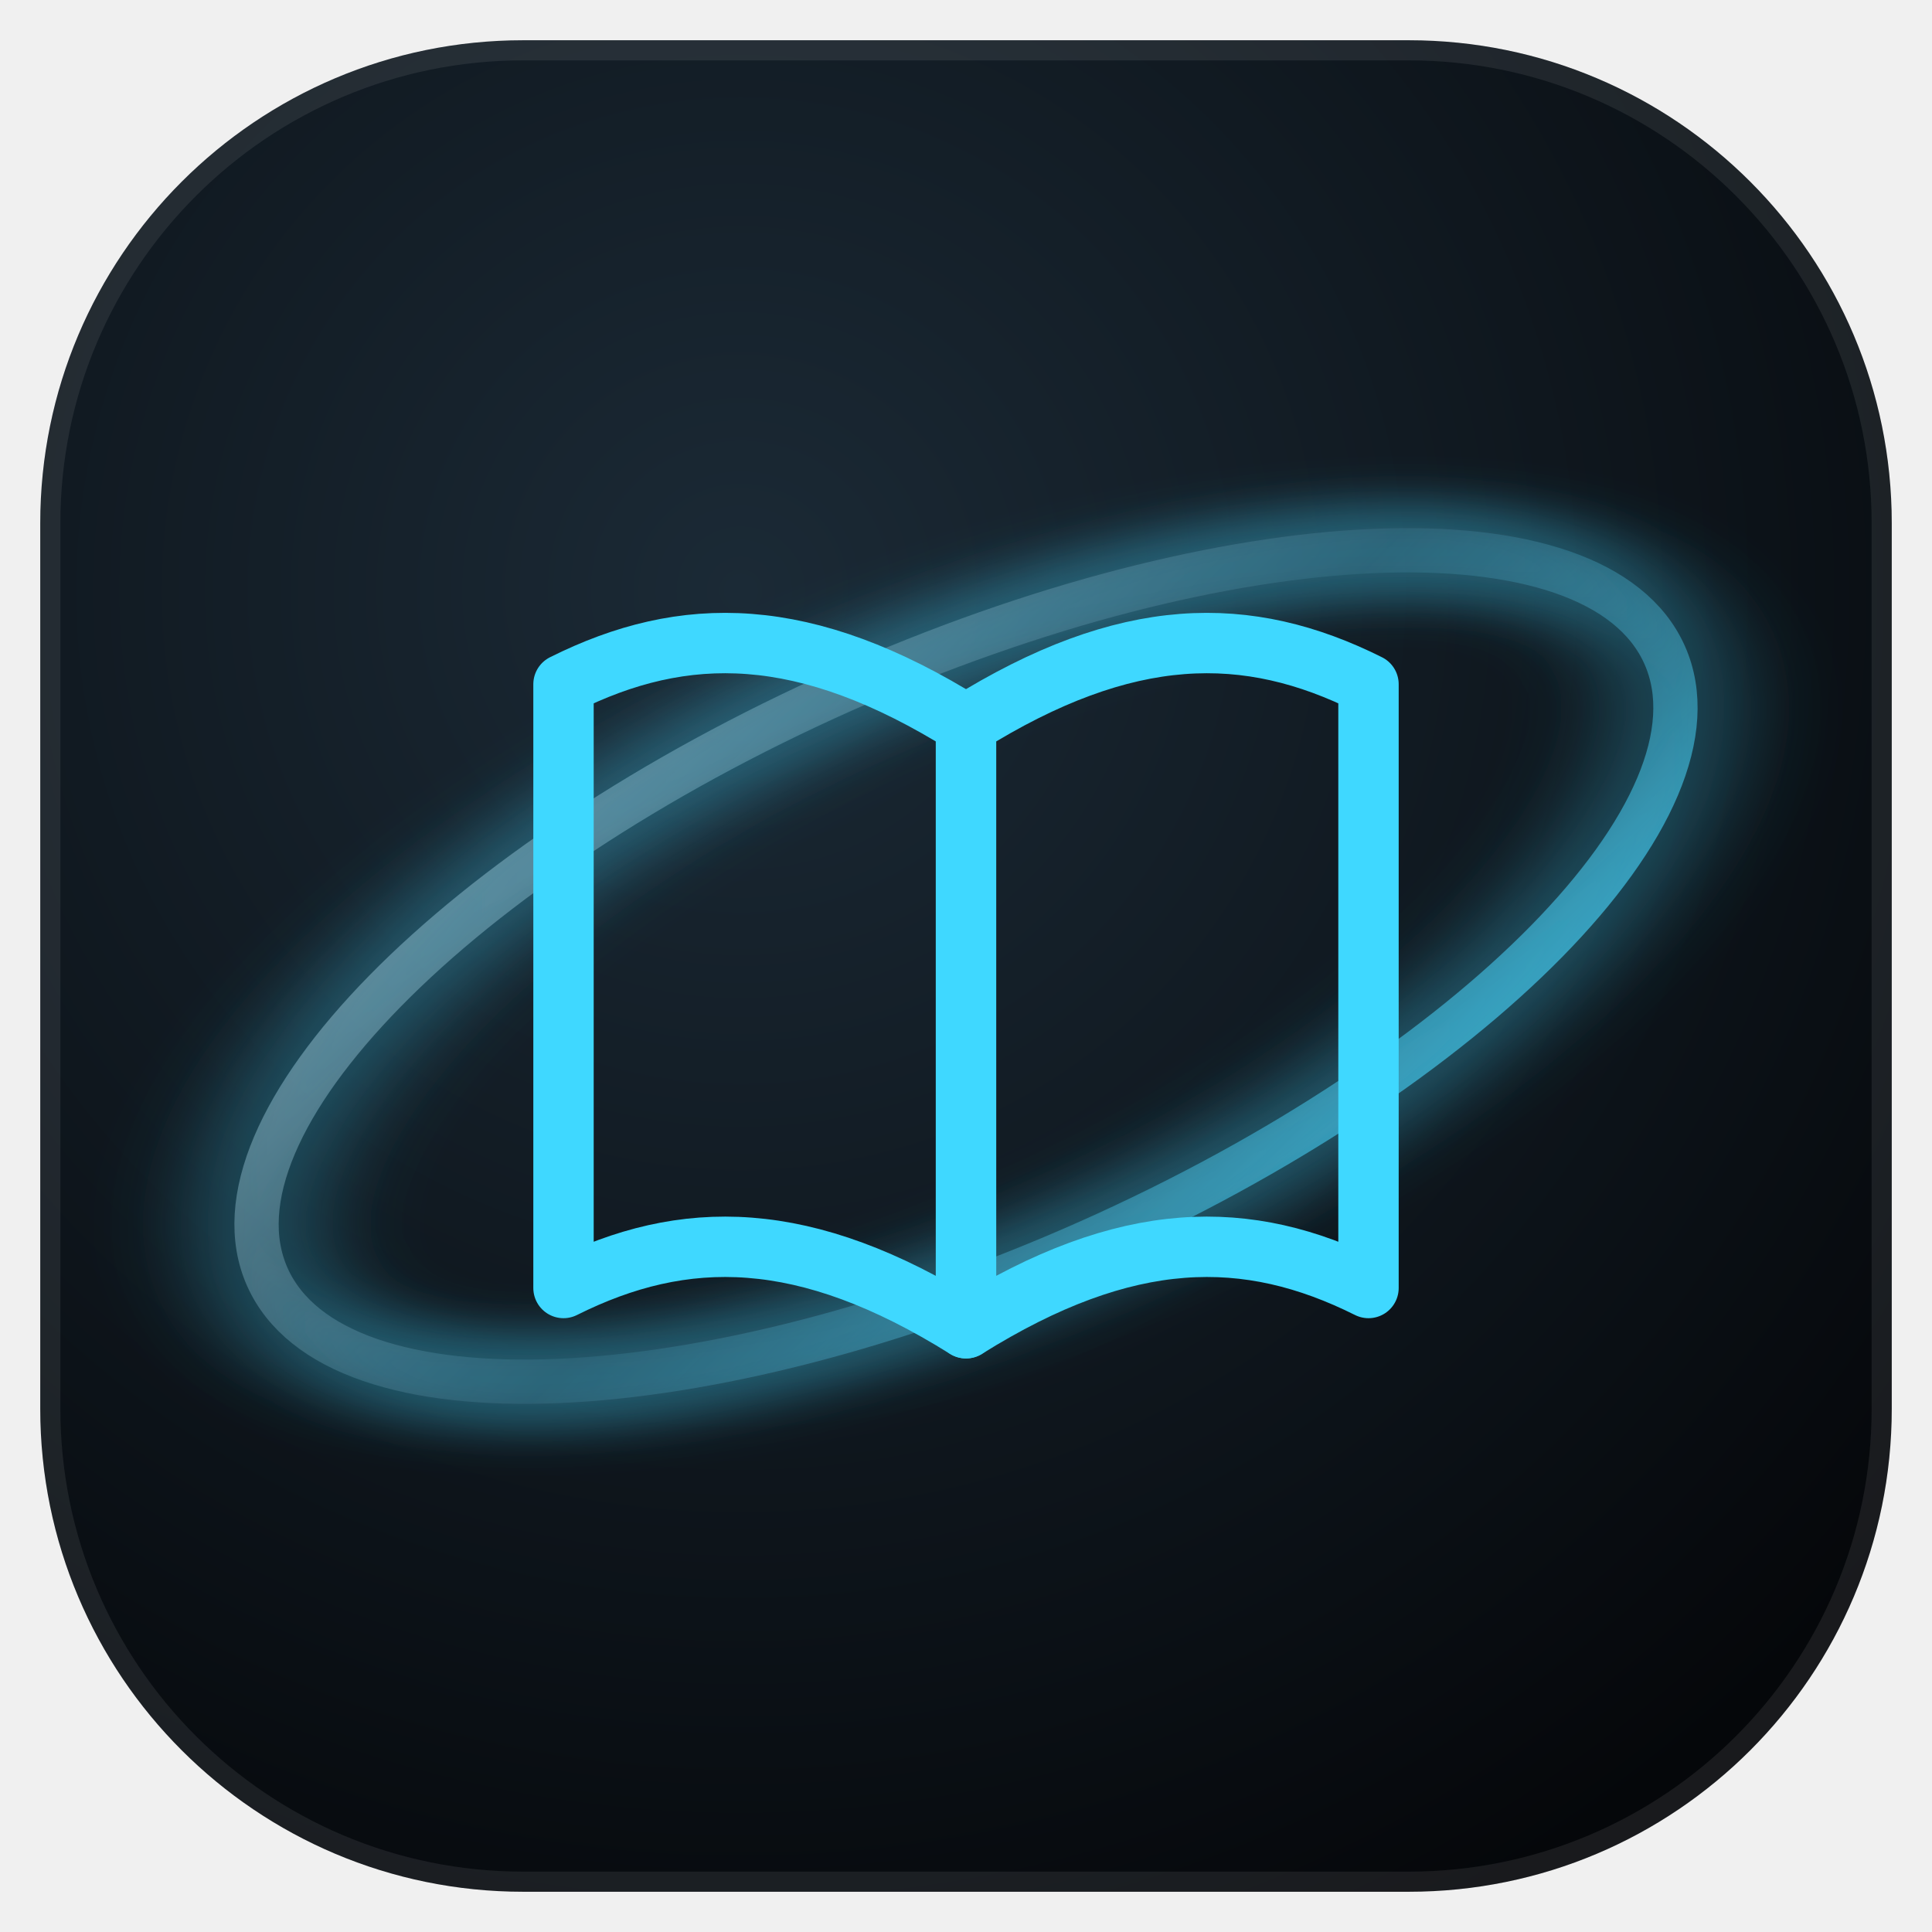
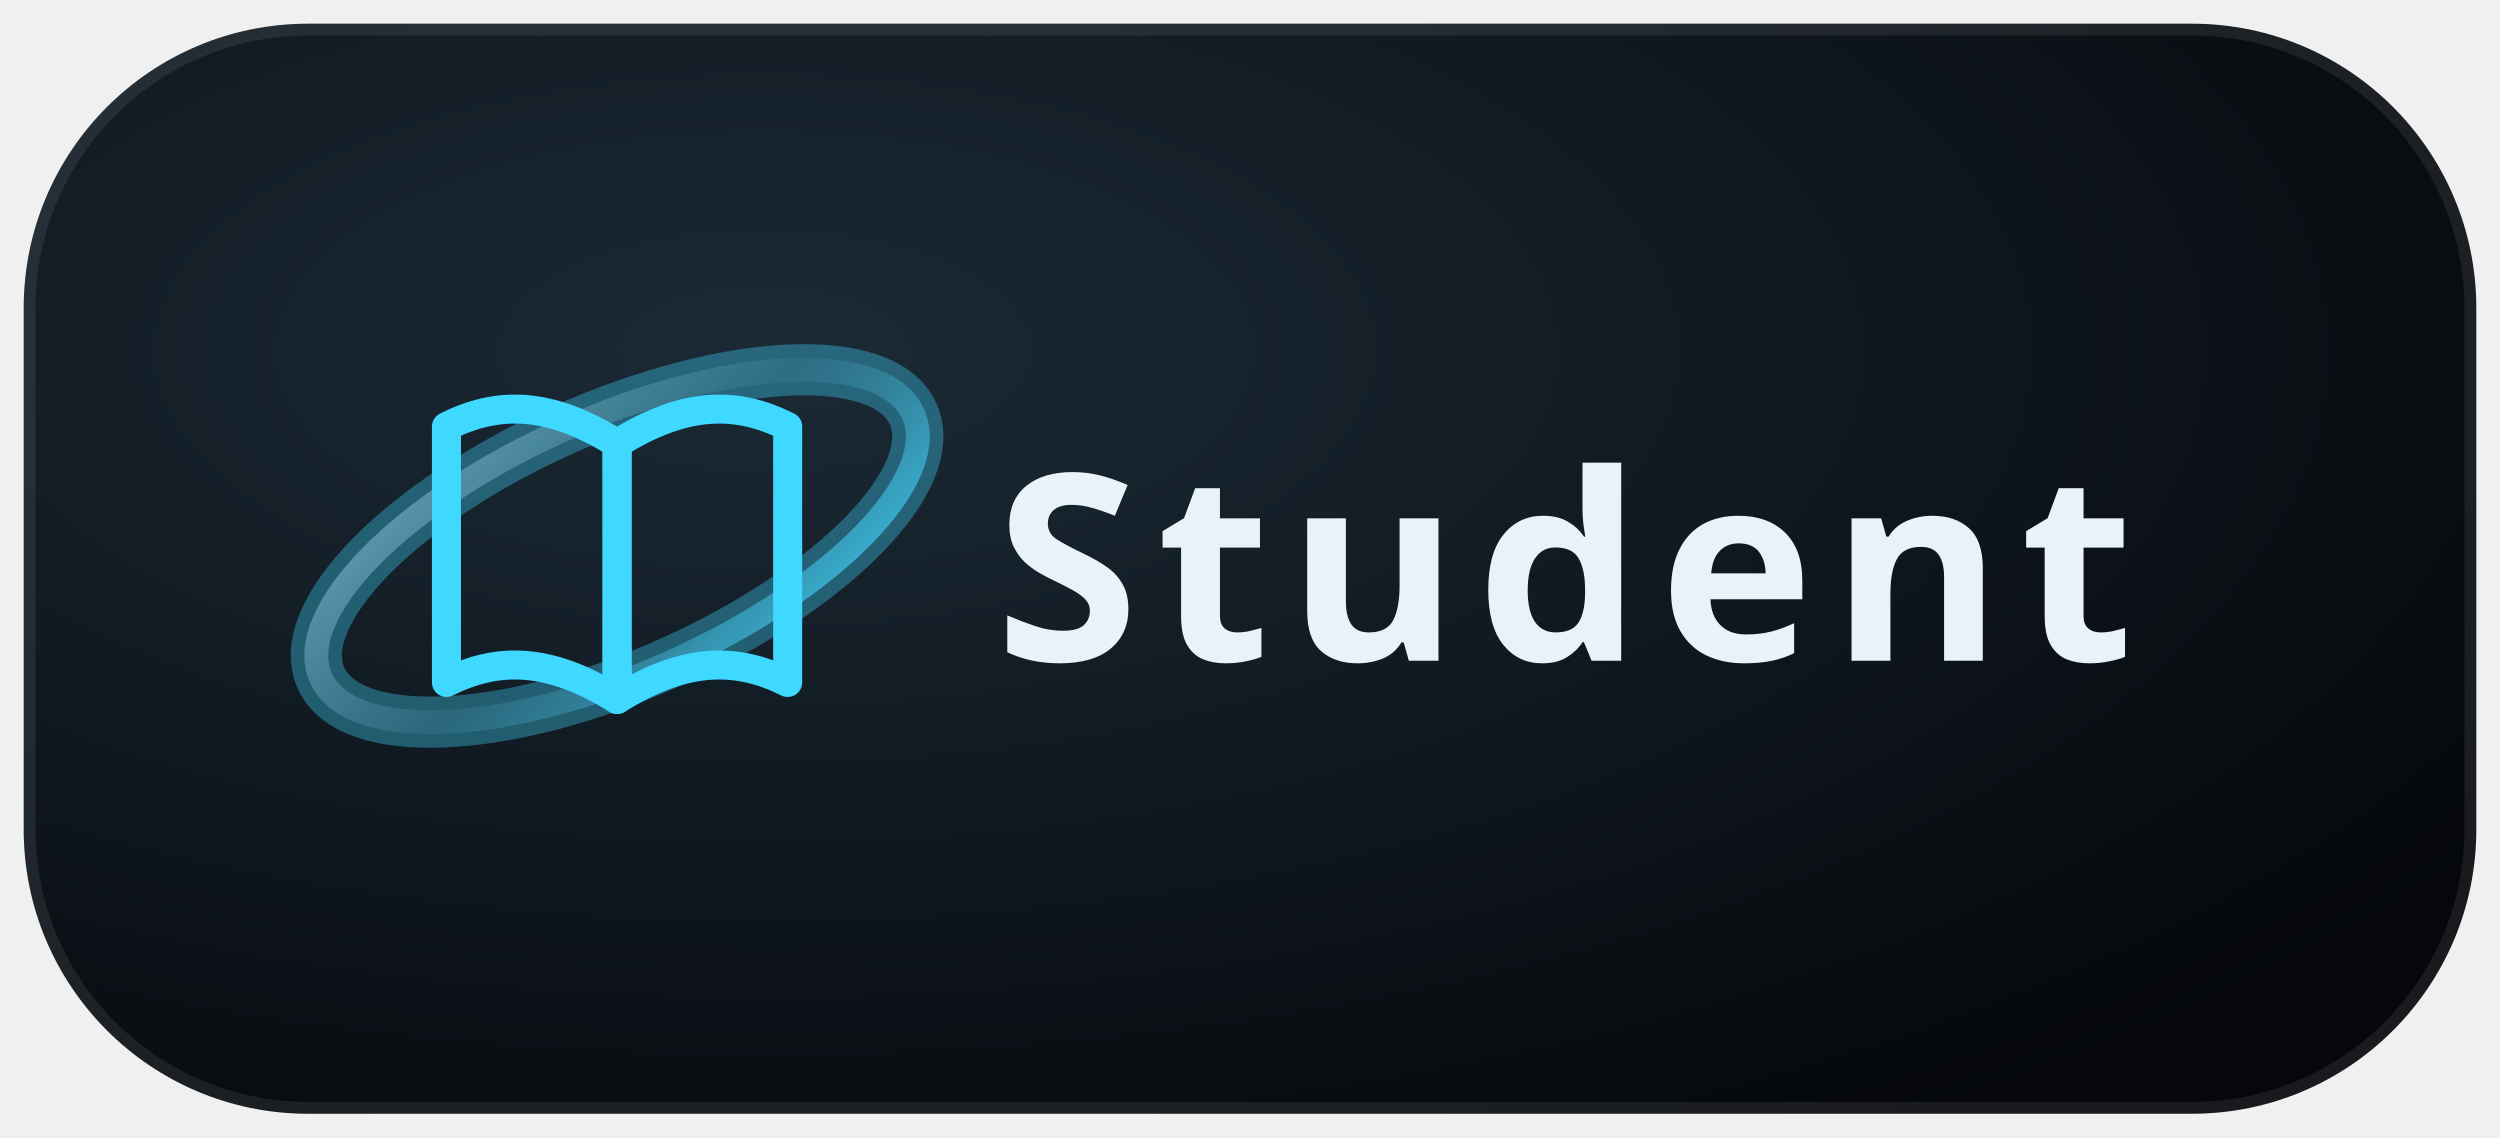
- <svg xmlns="http://www.w3.org/2000/svg" viewBox="0 0 96 96" role="img" aria-label="Student">
+ <svg xmlns="http://www.w3.org/2000/svg" viewBox="0 0 211 96" role="img" aria-label="Student">
  <defs>
-     <radialGradient id="glass" cx="38%" cy="30%" r="80%">
+     <radialGradient id="glass-student" cx="30%" cy="30%" r="85%">
      <stop offset="0" stop-color="#1b2a36" />
      <stop offset="1" stop-color="#05070a" />
    </radialGradient>
-     <linearGradient id="ring" x1="0" y1="0" x2="1" y2="1">
+     <linearGradient id="ring-student" x1="0" y1="0" x2="1" y2="1">
      <stop offset="0" stop-color="#d9e6ee" stop-opacity="0.55" />
      <stop offset="0.5" stop-color="#3a4a57" stop-opacity="0.35" />
      <stop offset="1" stop-color="#3fd8ff" stop-opacity="0.9" />
    </linearGradient>
  </defs>
-   <rect x="2" y="2" width="92" height="92" rx="24" fill="url(#glass)" />
-   <rect x="2.5" y="2.5" width="91" height="91" rx="23.5" fill="none" stroke="#ffffff" stroke-opacity="0.08" />
-   <ellipse cx="48" cy="48" rx="38" ry="15" transform="rotate(-24 48 48)" fill="none" stroke="url(#ring)" stroke-width="2.2" />
-   <ellipse cx="48" cy="48" rx="38" ry="15" transform="rotate(-24 48 48)" fill="none" stroke="#3fd8ff" stroke-opacity="0.35" stroke-width="5" stroke-linecap="round" style="filter:blur(2px)" />
-   <g fill="none" stroke="#3fd8ff" stroke-width="3" stroke-linecap="round" stroke-linejoin="round">
-     <path d="M28 34c6-3 12-3 20 2v30c-8-5-14-5-20-2z" />
-     <path d="M68 34c-6-3-12-3-20 2v30c8-5 14-5 20-2z" />
+   <rect x="2" y="2" width="207" height="92" rx="24" fill="url(#glass-student)" />
+   <rect x="2.5" y="2.5" width="206" height="91" rx="23.5" fill="none" stroke="#ffffff" stroke-opacity="0.08" />
+   <g transform="translate(6 0) scale(0.72) translate(16 16)">
+     <ellipse cx="48" cy="48" rx="38" ry="15" transform="rotate(-24 48 48)" fill="none" stroke="url(#ring-student)" stroke-width="2.8" />
+     <ellipse cx="48" cy="48" rx="38" ry="15" transform="rotate(-24 48 48)" fill="none" stroke="#3fd8ff" stroke-opacity="0.35" stroke-width="6" stroke-linecap="round" />
+     <g fill="none" stroke="#3fd8ff" stroke-width="3.4" stroke-linecap="round" stroke-linejoin="round">
+       <path d="M28 34c6-3 12-3 20 2v30c-8-5-14-5-20-2z" />
+       <path d="M68 34c-6-3-12-3-20 2v30c8-5 14-5 20-2z" />
+     </g>
  </g>
+   <text x="84" y="48" dominant-baseline="middle" font-family="Orbitron, 'Segoe UI', system-ui, sans-serif" font-size="22" font-weight="600" letter-spacing="1.5" fill="#e7f3f8">Student</text>
</svg>
